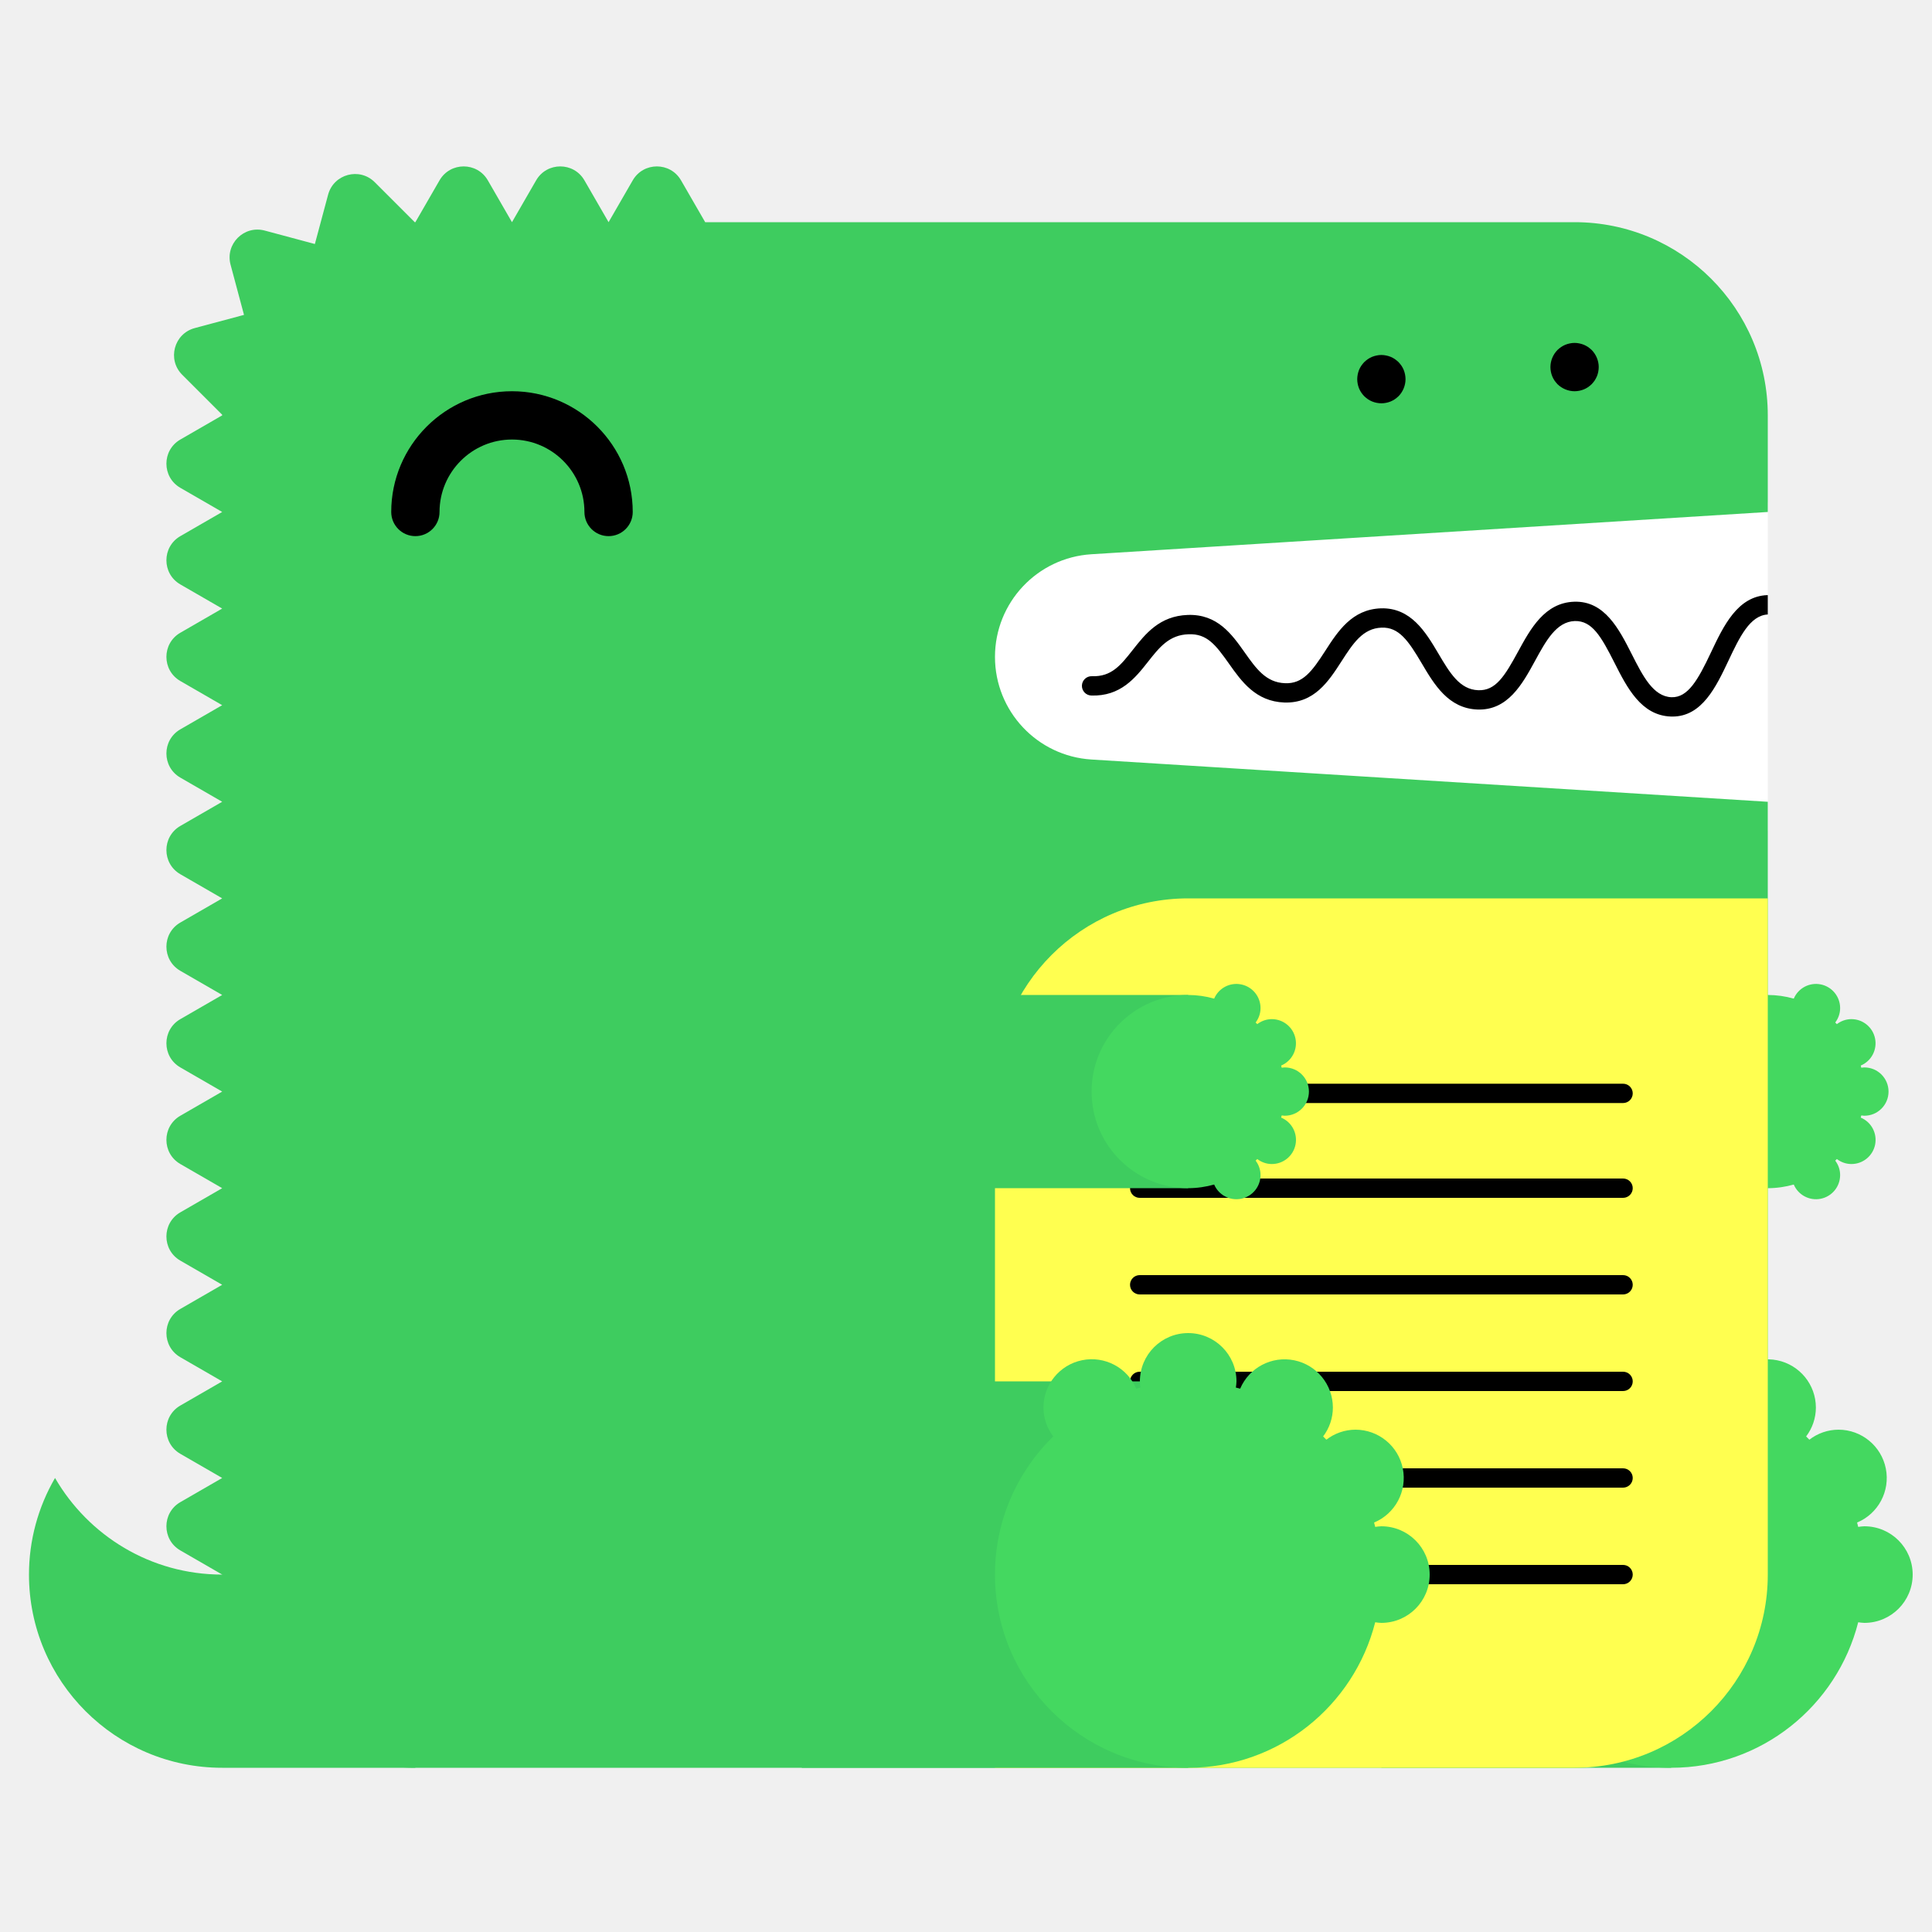
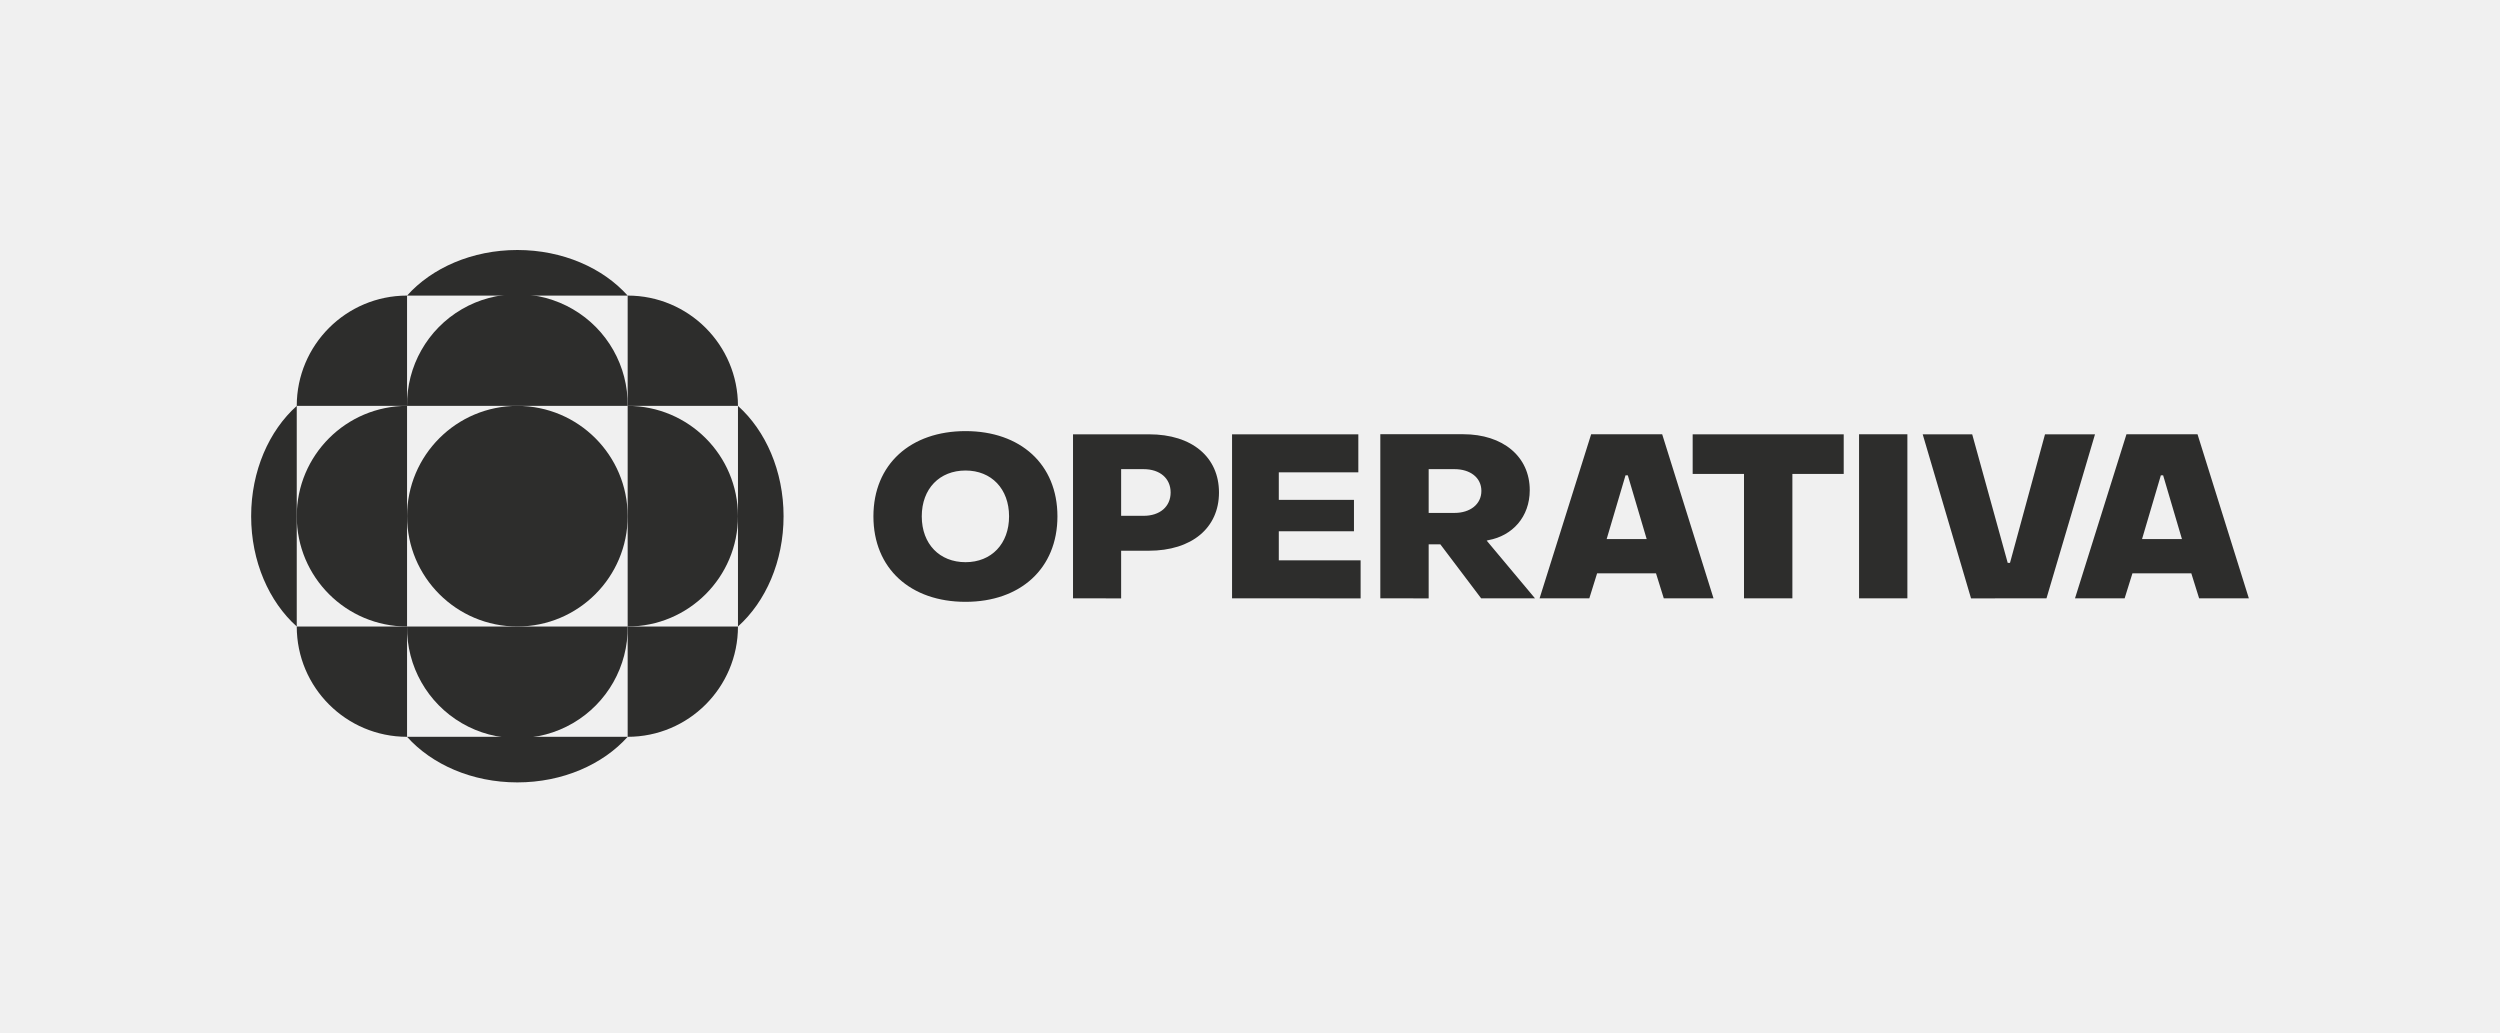
- <svg xmlns="http://www.w3.org/2000/svg" width="200" height="200" viewBox="0 0 200 200">
-   <g fill="none" fill-rule="evenodd">
-     <path fill="#FFF" d="M99 52h84v34H99z" />
-     <path d="M23 163c-7.398 0-13.843-4.027-17.303-10A19.886 19.886 0 0 0 3 163c0 11.046 8.954 20 20 20h20v-20H23z" fill="#3ECC5F" />
-     <path d="M112.98 57.376L183 53V43c0-11.046-8.954-20-20-20H73l-2.5-4.33c-1.112-1.925-3.889-1.925-5 0L63 23l-2.5-4.33c-1.111-1.925-3.889-1.925-5 0L53 23l-2.5-4.33c-1.111-1.925-3.889-1.925-5 0L43 23c-.022 0-.042.003-.065.003l-4.142-4.141c-1.57-1.571-4.252-.853-4.828 1.294l-1.369 5.104-5.192-1.392c-2.148-.575-4.111 1.389-3.535 3.536l1.39 5.193-5.102 1.367c-2.148.576-2.867 3.259-1.296 4.83l4.142 4.142c0 .021-.003.042-.003.064l-4.33 2.5c-1.925 1.111-1.925 3.889 0 5L23 53l-4.33 2.5c-1.925 1.111-1.925 3.889 0 5L23 63l-4.33 2.5c-1.925 1.111-1.925 3.889 0 5L23 73l-4.33 2.5c-1.925 1.111-1.925 3.889 0 5L23 83l-4.33 2.5c-1.925 1.111-1.925 3.889 0 5L23 93l-4.33 2.5c-1.925 1.111-1.925 3.889 0 5L23 103l-4.33 2.5c-1.925 1.111-1.925 3.889 0 5L23 113l-4.33 2.5c-1.925 1.111-1.925 3.889 0 5L23 123l-4.33 2.5c-1.925 1.111-1.925 3.889 0 5L23 133l-4.33 2.5c-1.925 1.111-1.925 3.889 0 5L23 143l-4.33 2.5c-1.925 1.111-1.925 3.889 0 5L23 153l-4.33 2.5c-1.925 1.111-1.925 3.889 0 5L23 163c0 11.046 8.954 20 20 20h120c11.046 0 20-8.954 20-20V83l-70.02-4.376A10.645 10.645 0 0 1 103 68c0-5.621 4.37-10.273 9.98-10.624" fill="#3ECC5F" />
-     <path fill="#3ECC5F" d="M143 183h30v-40h-30z" />
-     <path d="M193 158c-.219 0-.428.037-.639.064-.038-.15-.074-.301-.116-.451A5 5 0 0 0 190.32 148a4.96 4.96 0 0 0-3.016 1.036 26.531 26.531 0 0 0-.335-.336 4.955 4.955 0 0 0 1.011-2.987 5 5 0 0 0-9.599-1.959c-.148-.042-.297-.077-.445-.115.027-.211.064-.42.064-.639a5 5 0 0 0-5-5 5 5 0 0 0-5 5c0 .219.037.428.064.639-.148.038-.297.073-.445.115a4.998 4.998 0 0 0-9.599 1.959c0 1.125.384 2.151 1.011 2.987-3.717 3.632-6.031 8.693-6.031 14.3 0 11.046 8.954 20 20 20 9.339 0 17.16-6.41 19.361-15.064.211.027.42.064.639.064a5 5 0 0 0 5-5 5 5 0 0 0-5-5" fill="#44D860" />
-     <path fill="#3ECC5F" d="M153 123h30v-20h-30z" />
-     <path d="M193 115.5a2.5 2.5 0 1 0 0-5c-.109 0-.214.019-.319.032-.02-.075-.037-.15-.058-.225a2.501 2.501 0 0 0-.963-4.807c-.569 0-1.088.197-1.508.518a6.653 6.653 0 0 0-.168-.168c.314-.417.506-.931.506-1.494a2.5 2.5 0 0 0-4.8-.979A9.987 9.987 0 0 0 183 103c-5.522 0-10 4.478-10 10s4.478 10 10 10c.934 0 1.833-.138 2.69-.377a2.5 2.5 0 0 0 4.8-.979c0-.563-.192-1.077-.506-1.494.057-.055.113-.111.168-.168.42.321.939.518 1.508.518a2.5 2.5 0 0 0 .963-4.807c.021-.074.038-.15.058-.225.105.013.21.032.319.032" fill="#44D860" />
-     <path d="M63 55.5a2.5 2.5 0 0 1-2.5-2.5c0-4.136-3.364-7.5-7.5-7.5s-7.5 3.364-7.5 7.5a2.5 2.5 0 1 1-5 0c0-6.893 5.607-12.5 12.5-12.5S65.5 46.107 65.5 53a2.5 2.5 0 0 1-2.5 2.5" fill="#000" />
-     <path d="M103 183h60c11.046 0 20-8.954 20-20V93h-60c-11.046 0-20 8.954-20 20v70z" fill="#FFFF50" />
-     <path d="M168.02 124h-50.04a1 1 0 1 1 0-2h50.04a1 1 0 1 1 0 2m0 20h-50.04a1 1 0 1 1 0-2h50.04a1 1 0 1 1 0 2m0 20h-50.04a1 1 0 1 1 0-2h50.04a1 1 0 1 1 0 2m0-49.814h-50.04a1 1 0 1 1 0-2h50.04a1 1 0 1 1 0 2m0 19.814h-50.04a1 1 0 1 1 0-2h50.04a1 1 0 1 1 0 2m0 20h-50.04a1 1 0 1 1 0-2h50.04a1 1 0 1 1 0 2M183 61.611c-.012 0-.022-.006-.034-.005-3.09.105-4.552 3.196-5.842 5.923-1.346 2.85-2.387 4.703-4.093 4.647-1.889-.068-2.969-2.202-4.113-4.46-1.314-2.594-2.814-5.536-5.963-5.426-3.046.104-4.513 2.794-5.807 5.167-1.377 2.528-2.314 4.065-4.121 3.994-1.927-.07-2.951-1.805-4.136-3.813-1.321-2.236-2.848-4.75-5.936-4.664-2.994.103-4.465 2.385-5.763 4.4-1.373 2.13-2.335 3.428-4.165 3.351-1.973-.07-2.992-1.51-4.171-3.177-1.324-1.873-2.816-3.993-5.895-3.89-2.928.1-4.399 1.97-5.696 3.618-1.232 1.564-2.194 2.802-4.229 2.724a1 1 0 0 0-.072 2c3.017.101 4.545-1.8 5.872-3.487 1.177-1.496 2.193-2.787 4.193-2.855 1.926-.082 2.829 1.115 4.195 3.045 1.297 1.834 2.769 3.914 5.731 4.021 3.103.104 4.596-2.215 5.918-4.267 1.182-1.834 2.202-3.417 4.15-3.484 1.793-.067 2.769 1.35 4.145 3.681 1.297 2.197 2.766 4.686 5.787 4.796 3.125.108 4.634-2.62 5.949-5.035 1.139-2.088 2.214-4.06 4.119-4.126 1.793-.042 2.728 1.595 4.111 4.33 1.292 2.553 2.757 5.445 5.825 5.556l.169.003c3.064 0 4.518-3.075 5.805-5.794 1.139-2.41 2.217-4.68 4.067-4.773v-2z" fill="#000" />
-     <path fill="#3ECC5F" d="M83 183h40v-40H83z" />
-     <path d="M143 158c-.219 0-.428.037-.639.064-.038-.15-.074-.301-.116-.451A5 5 0 0 0 140.32 148a4.96 4.96 0 0 0-3.016 1.036 26.531 26.531 0 0 0-.335-.336 4.955 4.955 0 0 0 1.011-2.987 5 5 0 0 0-9.599-1.959c-.148-.042-.297-.077-.445-.115.027-.211.064-.42.064-.639a5 5 0 0 0-5-5 5 5 0 0 0-5 5c0 .219.037.428.064.639-.148.038-.297.073-.445.115a4.998 4.998 0 0 0-9.599 1.959c0 1.125.384 2.151 1.011 2.987-3.717 3.632-6.031 8.693-6.031 14.3 0 11.046 8.954 20 20 20 9.339 0 17.16-6.41 19.361-15.064.211.027.42.064.639.064a5 5 0 0 0 5-5 5 5 0 0 0-5-5" fill="#44D860" />
-     <path fill="#3ECC5F" d="M83 123h40v-20H83z" />
-     <path d="M133 115.5a2.5 2.5 0 1 0 0-5c-.109 0-.214.019-.319.032-.02-.075-.037-.15-.058-.225a2.501 2.501 0 0 0-.963-4.807c-.569 0-1.088.197-1.508.518a6.653 6.653 0 0 0-.168-.168c.314-.417.506-.931.506-1.494a2.5 2.5 0 0 0-4.8-.979A9.987 9.987 0 0 0 123 103c-5.522 0-10 4.478-10 10s4.478 10 10 10c.934 0 1.833-.138 2.69-.377a2.5 2.5 0 0 0 4.8-.979c0-.563-.192-1.077-.506-1.494.057-.055.113-.111.168-.168.42.321.939.518 1.508.518a2.5 2.5 0 0 0 .963-4.807c.021-.074.038-.15.058-.225.105.013.21.032.319.032" fill="#44D860" />
-     <path d="M143 41.75c-.16 0-.33-.02-.49-.05a2.52 2.52 0 0 1-.47-.14c-.15-.06-.29-.14-.431-.23-.13-.09-.259-.2-.38-.31-.109-.12-.219-.24-.309-.38s-.17-.28-.231-.43a2.619 2.619 0 0 1-.189-.96c0-.16.02-.33.05-.49.03-.16.08-.31.139-.47.061-.15.141-.29.231-.43.09-.13.2-.26.309-.38.121-.11.25-.22.38-.31.141-.09.281-.17.431-.23.149-.06.31-.11.47-.14.32-.07.65-.07.98 0 .159.03.32.08.47.14.149.06.29.14.43.23.13.09.259.2.38.31.11.12.22.25.31.38.09.14.17.28.23.43.06.16.11.31.14.47.029.16.05.33.05.49 0 .66-.271 1.31-.73 1.77-.121.11-.25.22-.38.31-.14.09-.281.17-.43.23a2.565 2.565 0 0 1-.96.19m20-1.25c-.66 0-1.3-.27-1.771-.73a3.802 3.802 0 0 1-.309-.38c-.09-.14-.17-.28-.231-.43a2.619 2.619 0 0 1-.189-.96c0-.66.27-1.3.729-1.77.121-.11.25-.22.38-.31.141-.09.281-.17.431-.23.149-.06.31-.11.47-.14.32-.07.66-.07.98 0 .159.03.32.08.47.14.149.06.29.14.43.23.13.09.259.2.38.31.459.47.73 1.11.73 1.77 0 .16-.021.33-.05.49-.03.16-.08.32-.14.47-.07.15-.14.29-.23.43-.09.13-.2.26-.31.38-.121.11-.25.22-.38.31-.14.09-.281.17-.43.23a2.565 2.565 0 0 1-.96.19" fill="#000" />
+ <svg xmlns="http://www.w3.org/2000/svg" viewBox="0 0 1500 619.44">
+   <defs>
+     <style>.cls-1{fill:#2d2d2c;}</style>
+   </defs>
+   <g id="Full_Logo_Horisontal_Lockup_White-2" data-name="Full Logo Horisontal Lockup White">
+     <path class="cls-1" d="M1296.51,285.2h1.37l11.28,38.22h-23.93ZM1274.78,359l4.68-15h35.33l4.68,15h29.84l-30.8-98.44h-42.63L1245,359Zm-46.89,0L1257,260.59h-30l-21,77.13h-1.37l-21.31-77.13h-29.7l29,98.44Zm-83.46-98.44h-29V359h29Zm-69,98.44V284.37h30.8V260.59H1015.6v23.78h30.8V359ZM975.31,285.2h1.38L988,323.42H964ZM953.59,359l4.67-15H993.6l4.67,15h29.84l-30.8-98.44H954.69L923.75,359ZM857.2,281.49h15.54c9.21,0,16.09,4.95,16.09,13.06s-6.88,13.2-16.09,13.2H857.2Zm0,77.54V326.59h7L888.69,359H921l-29-34.64,1.1-.28c14.3-2.61,24.75-13.89,24.75-30,0-20.08-16-33.55-40-33.55H828.19V359Zm-40.83,0V336.21H767.28V318.75h45.1V299.91h-45.1v-16.5H815V260.59H739.23V359ZM672.68,281.49h13.48c9.76,0,16.22,5.5,16.22,14s-6.46,14-16.22,14H672.68Zm0,77.54V330.44h16.5c26,0,42.21-13.75,42.21-34.93s-16.08-34.92-41.93-34.92H643.81V359Zm-93.36-21.72c-15.54,0-26.26-10.86-26.26-27.5s10.72-27.5,26.26-27.5,26.12,11,26.12,27.5-10.58,27.5-26.12,27.5m0,23.79c32.86,0,55.14-19.94,55.14-51.29s-22.28-51.15-55.14-51.15-55.27,19.8-55.27,51.15,22.27,51.29,55.27,51.29" />
+     <circle class="cls-1" cx="310.42" cy="309.72" r="66.18" />
+     <path class="cls-1" d="M376.6,243.54H244.23a66.19,66.19,0,1,1,132.37,0Z" />
+     <path class="cls-1" d="M376.6,177.36H244.23c14.84-16.58,39-27.36,66.19-27.36S361.76,160.78,376.6,177.36Z" />
+     <path class="cls-1" d="M244.23,442.09H376.6c-14.84,16.57-39,27.35-66.19,27.35S259.07,458.66,244.23,442.09Z" />
+     <path class="cls-1" d="M442.78,375.9V243.54c16.57,14.84,27.36,39,27.36,66.19S459.35,361.06,442.78,375.9Z" />
+     <path class="cls-1" d="M178.05,243.54V375.9c-16.57-14.84-27.36-38.95-27.36-66.18S161.48,258.38,178.05,243.54Z" />
+     <path class="cls-1" d="M244.23,375.9H376.6a66.19,66.19,0,1,1-132.37,0Z" />
+     <path class="cls-1" d="M376.6,375.9V243.54a66.18,66.18,0,0,1,0,132.36Z" />
+     <path class="cls-1" d="M244.23,243.54V375.9a66.18,66.18,0,1,1,0-132.36Z" />
+     <path class="cls-1" d="M442.78,243.54H376.6V177.35A66.18,66.18,0,0,1,442.78,243.54Z" />
+     <path class="cls-1" d="M376.6,442.09V375.9h66.18A66.19,66.19,0,0,1,376.6,442.09Z" />
+     <path class="cls-1" d="M178.05,375.9h66.18v66.19A66.19,66.19,0,0,1,178.05,375.9Z" />
+     <path class="cls-1" d="M244.23,177.35v66.19H178.05A66.18,66.18,0,0,1,244.23,177.35Z" />
  </g>
</svg>
